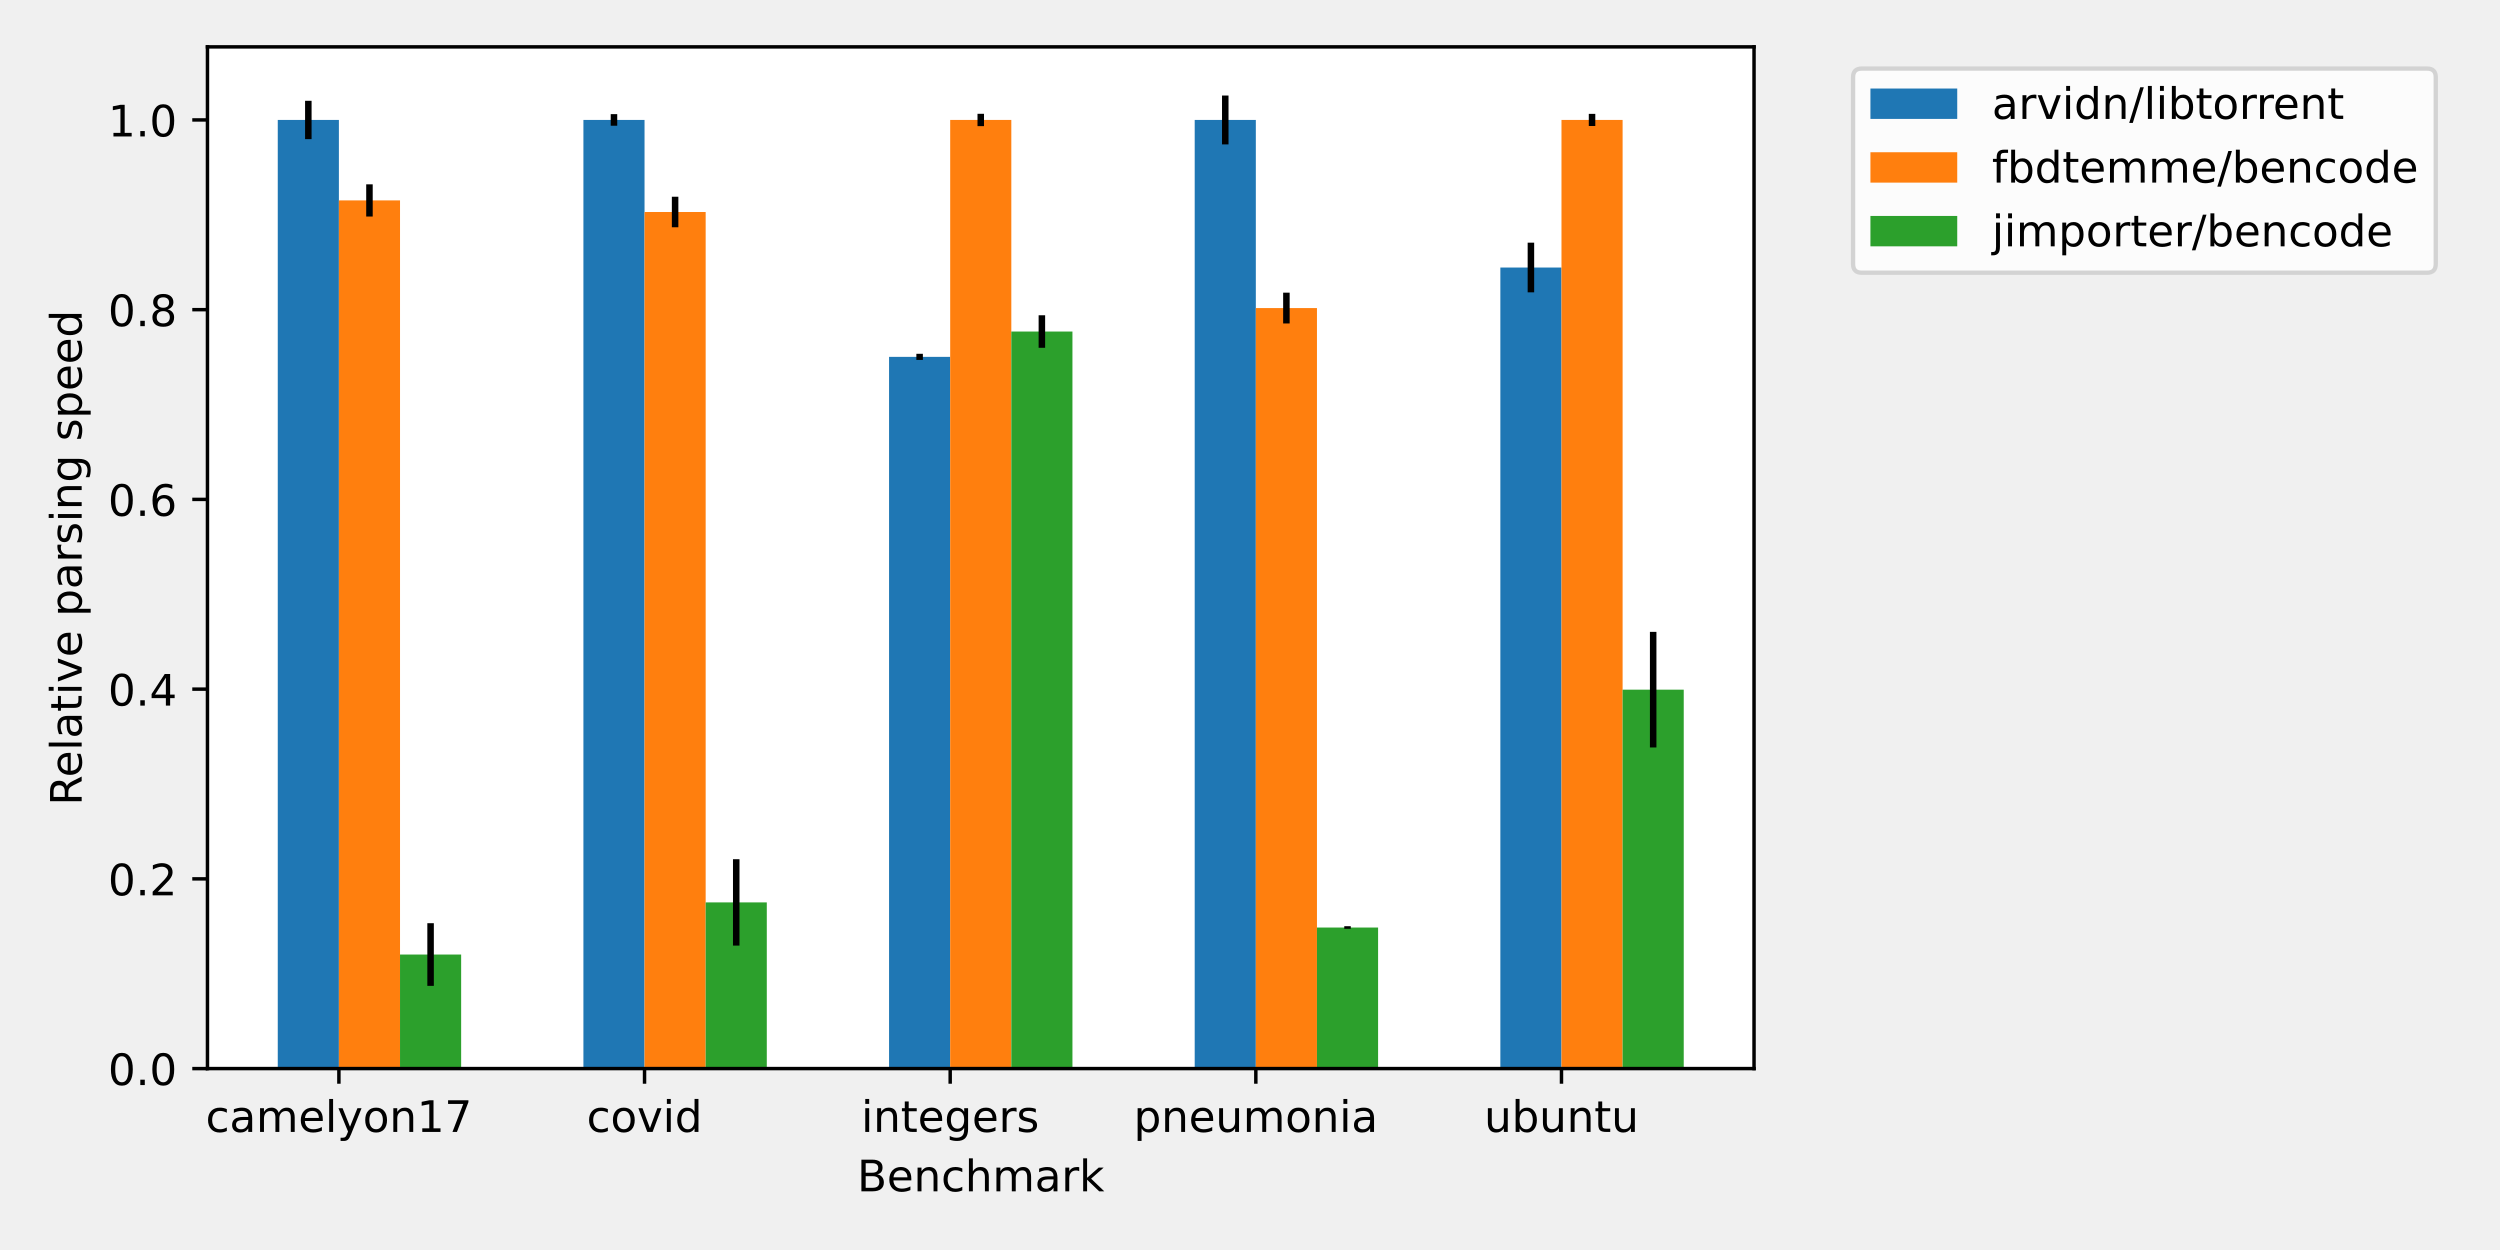
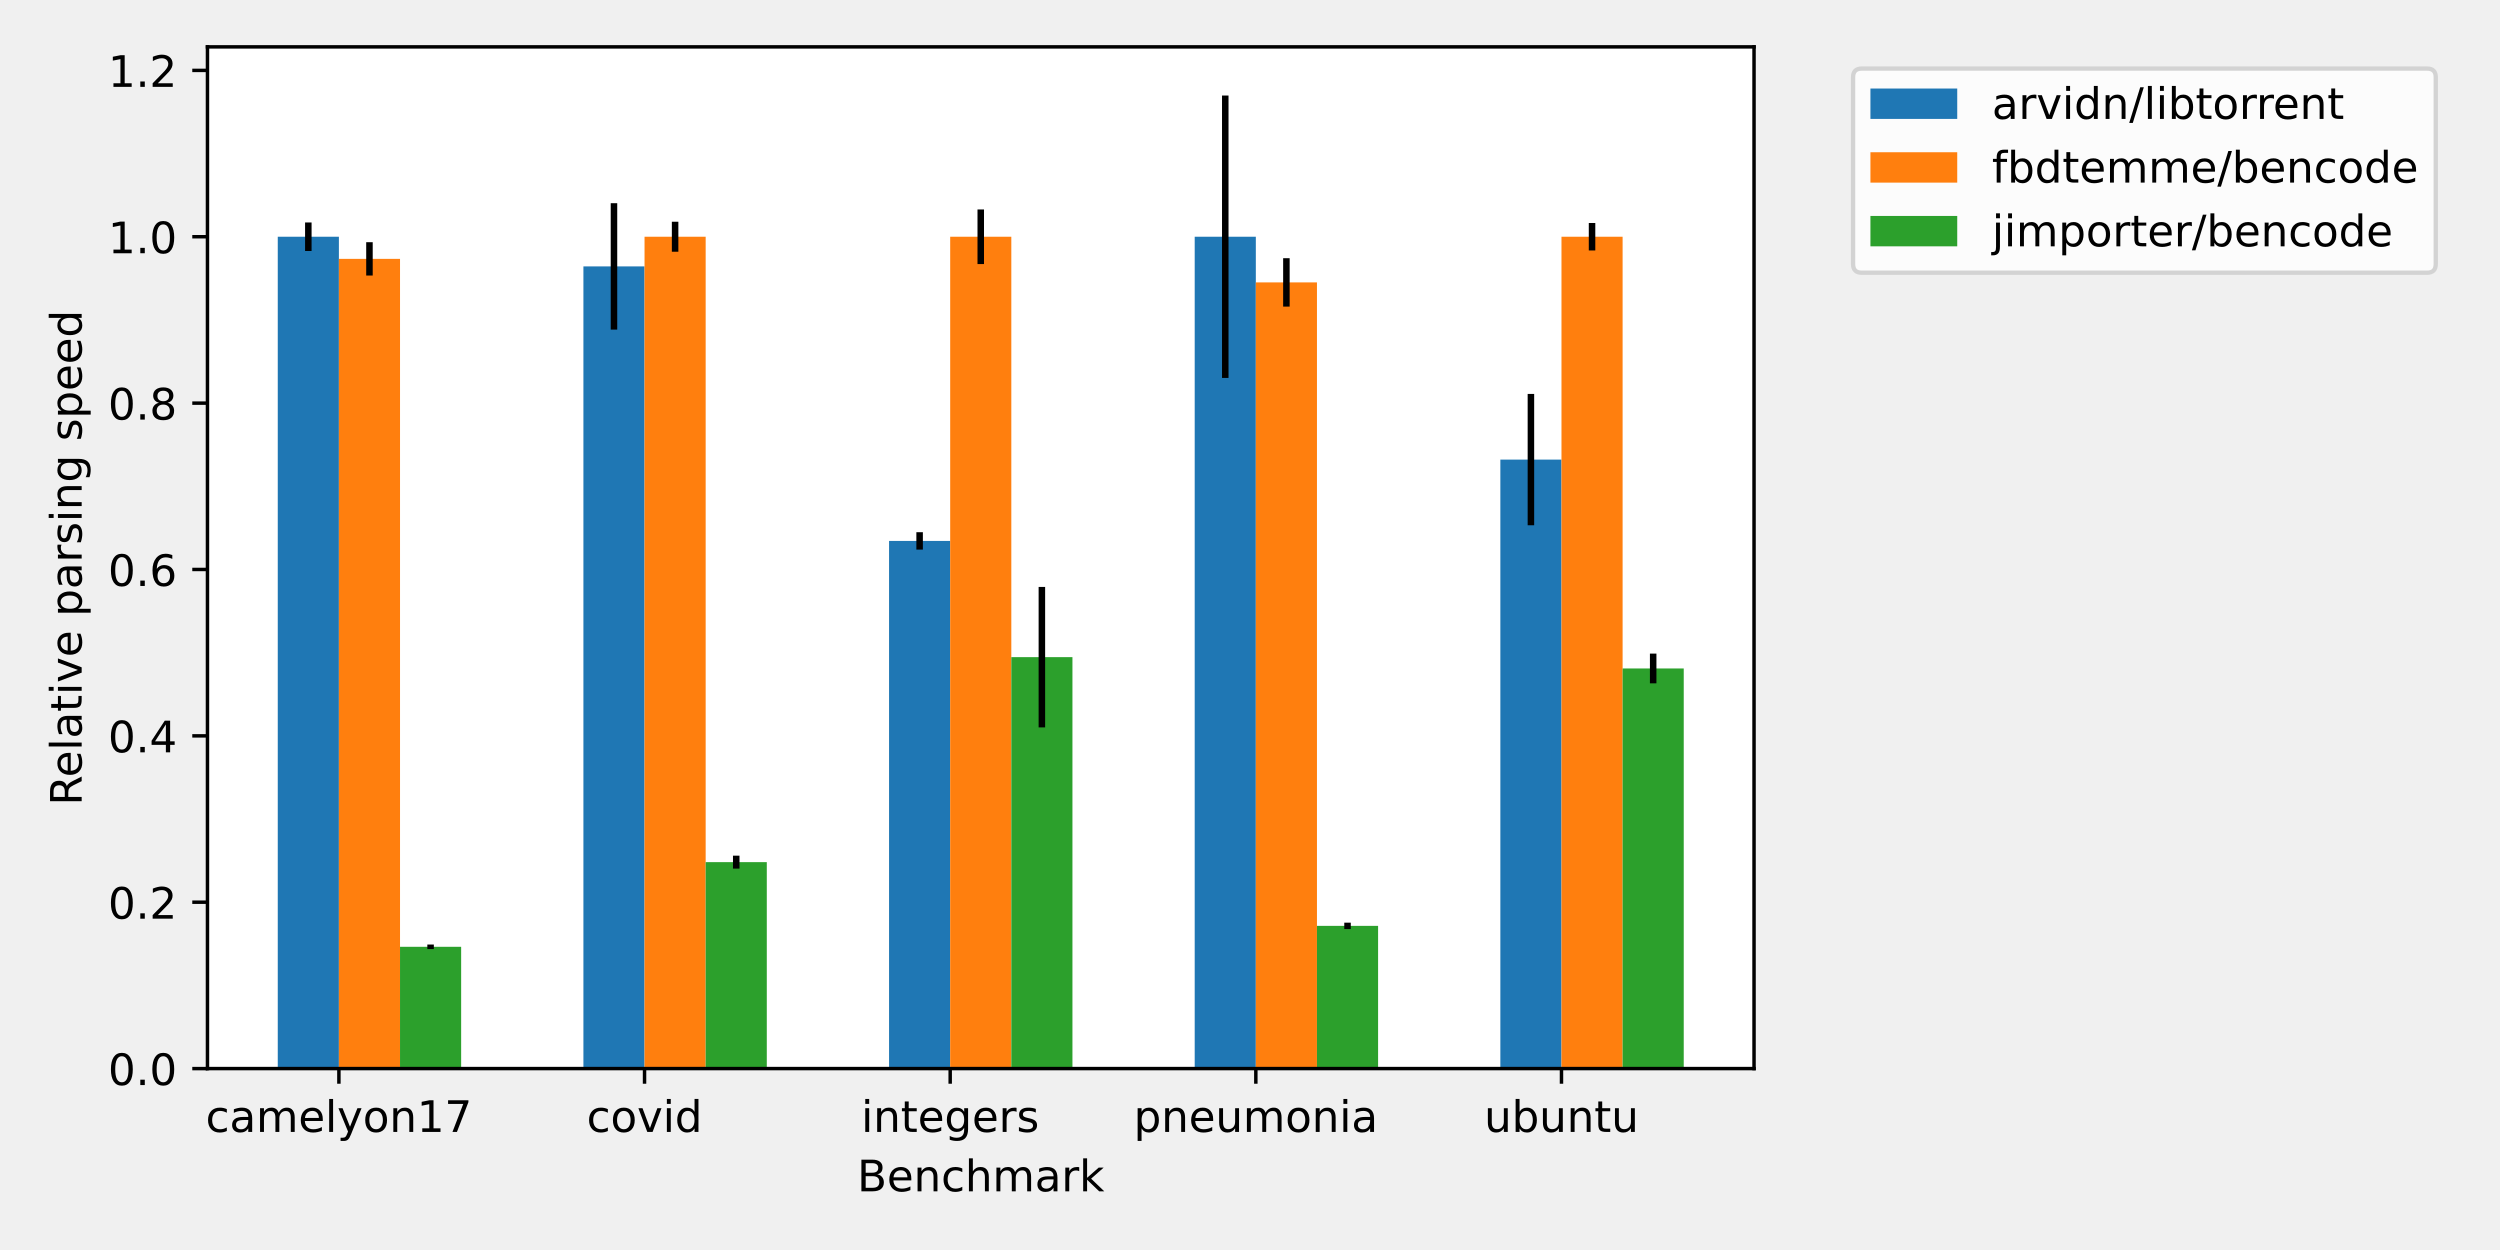
<svg xmlns="http://www.w3.org/2000/svg" xmlns:xlink="http://www.w3.org/1999/xlink" height="288pt" version="1.1" viewBox="0 0 576 288" width="576pt">
  <defs>
    <style type="text/css">*{stroke-linecap:butt;stroke-linejoin:round;}</style>
  </defs>
  <g id="figure_1">
    <g id="patch_1">
      <path d="M 0 288  L 576 288  L 576 0  L 0 0  z " style="fill:none;" />
    </g>
    <g id="axes_1">
      <g id="patch_2">
        <path d="M 47.8 246.2  L 404.13 246.2  L 404.13 10.8  L 47.8 10.8  z " style="fill:#ffffff;" />
      </g>
      <g id="patch_3">
-         <path clip-path="url(#p2e230cf799)" d="M 63.997 246.2  L 78.081 246.2  L 78.081 27.638  L 63.997 27.638  z " style="fill:#1f77b4;" />
+         <path clip-path="url(#p53cd36ba13)" d="M 63.997 246.2  L 78.081 246.2  L 78.081 54.546  L 63.997 54.546  z " style="fill:#1f77b4;" />
      </g>
      <g id="patch_4">
-         <path clip-path="url(#p2e230cf799)" d="M 134.418 246.2  L 148.502 246.2  L 148.502 27.638  L 134.418 27.638  z " style="fill:#1f77b4;" />
+         <path clip-path="url(#p53cd36ba13)" d="M 134.418 246.2  L 148.502 246.2  L 148.502 61.378  L 134.418 61.378  z " style="fill:#1f77b4;" />
      </g>
      <g id="patch_5">
-         <path clip-path="url(#p2e230cf799)" d="M 204.839 246.2  L 218.923 246.2  L 218.923 82.216  L 204.839 82.216  z " style="fill:#1f77b4;" />
+         <path clip-path="url(#p53cd36ba13)" d="M 204.839 246.2  L 218.923 246.2  L 218.923 124.625  L 204.839 124.625  z " style="fill:#1f77b4;" />
      </g>
      <g id="patch_6">
-         <path clip-path="url(#p2e230cf799)" d="M 275.26 246.2  L 289.344 246.2  L 289.344 27.638  L 275.26 27.638  z " style="fill:#1f77b4;" />
+         <path clip-path="url(#p53cd36ba13)" d="M 275.26 246.2  L 289.344 246.2  L 289.344 54.546  L 275.26 54.546  z " style="fill:#1f77b4;" />
      </g>
      <g id="patch_7">
-         <path clip-path="url(#p2e230cf799)" d="M 345.681 246.2  L 359.765 246.2  L 359.765 61.636  L 345.681 61.636  z " style="fill:#1f77b4;" />
+         <path clip-path="url(#p53cd36ba13)" d="M 345.681 246.2  L 359.765 246.2  L 359.765 105.89  L 345.681 105.89  z " style="fill:#1f77b4;" />
      </g>
      <g id="patch_8">
-         <path clip-path="url(#p2e230cf799)" d="M 78.081 246.2  L 92.165 246.2  L 92.165 46.178  L 78.081 46.178  z " style="fill:#ff7f0e;" />
+         <path clip-path="url(#p53cd36ba13)" d="M 78.081 246.2  L 92.165 246.2  L 92.165 59.648  L 78.081 59.648  z " style="fill:#ff7f0e;" />
      </g>
      <g id="patch_9">
-         <path clip-path="url(#p2e230cf799)" d="M 148.502 246.2  L 162.586 246.2  L 162.586 48.845  L 148.502 48.845  z " style="fill:#ff7f0e;" />
+         <path clip-path="url(#p53cd36ba13)" d="M 148.502 246.2  L 162.586 246.2  L 162.586 54.546  L 148.502 54.546  z " style="fill:#ff7f0e;" />
      </g>
      <g id="patch_10">
-         <path clip-path="url(#p2e230cf799)" d="M 218.923 246.2  L 233.007 246.2  L 233.007 27.638  L 218.923 27.638  z " style="fill:#ff7f0e;" />
+         <path clip-path="url(#p53cd36ba13)" d="M 218.923 246.2  L 233.007 246.2  L 233.007 54.546  L 218.923 54.546  z " style="fill:#ff7f0e;" />
      </g>
      <g id="patch_11">
-         <path clip-path="url(#p2e230cf799)" d="M 289.344 246.2  L 303.428 246.2  L 303.428 70.972  L 289.344 70.972  z " style="fill:#ff7f0e;" />
+         <path clip-path="url(#p53cd36ba13)" d="M 289.344 246.2  L 303.428 246.2  L 303.428 65.065  L 289.344 65.065  z " style="fill:#ff7f0e;" />
      </g>
      <g id="patch_12">
-         <path clip-path="url(#p2e230cf799)" d="M 359.765 246.2  L 373.849 246.2  L 373.849 27.638  L 359.765 27.638  z " style="fill:#ff7f0e;" />
+         <path clip-path="url(#p53cd36ba13)" d="M 359.765 246.2  L 373.849 246.2  L 373.849 54.546  L 359.765 54.546  z " style="fill:#ff7f0e;" />
      </g>
      <g id="patch_13">
-         <path clip-path="url(#p2e230cf799)" d="M 92.165 246.2  L 106.249 246.2  L 106.249 219.929  L 92.165 219.929  z " style="fill:#2ca02c;" />
+         <path clip-path="url(#p53cd36ba13)" d="M 92.165 246.2  L 106.249 246.2  L 106.249 218.145  L 92.165 218.145  z " style="fill:#2ca02c;" />
      </g>
      <g id="patch_14">
-         <path clip-path="url(#p2e230cf799)" d="M 162.586 246.2  L 176.67 246.2  L 176.67 207.919  L 162.586 207.919  z " style="fill:#2ca02c;" />
+         <path clip-path="url(#p53cd36ba13)" d="M 162.586 246.2  L 176.67 246.2  L 176.67 198.635  L 162.586 198.635  z " style="fill:#2ca02c;" />
      </g>
      <g id="patch_15">
-         <path clip-path="url(#p2e230cf799)" d="M 233.007 246.2  L 247.091 246.2  L 247.091 76.38  L 233.007 76.38  z " style="fill:#2ca02c;" />
+         <path clip-path="url(#p53cd36ba13)" d="M 233.007 246.2  L 247.091 246.2  L 247.091 151.411  L 233.007 151.411  z " style="fill:#2ca02c;" />
      </g>
      <g id="patch_16">
-         <path clip-path="url(#p2e230cf799)" d="M 303.428 246.2  L 317.512 246.2  L 317.512 213.702  L 303.428 213.702  z " style="fill:#2ca02c;" />
+         <path clip-path="url(#p53cd36ba13)" d="M 303.428 246.2  L 317.512 246.2  L 317.512 213.316  L 303.428 213.316  z " style="fill:#2ca02c;" />
      </g>
      <g id="patch_17">
-         <path clip-path="url(#p2e230cf799)" d="M 373.849 246.2  L 387.933 246.2  L 387.933 158.896  L 373.849 158.896  z " style="fill:#2ca02c;" />
+         <path clip-path="url(#p53cd36ba13)" d="M 373.849 246.2  L 387.933 246.2  L 387.933 154.011  L 373.849 154.011  z " style="fill:#2ca02c;" />
      </g>
      <g id="matplotlib.axis_1">
        <g id="xtick_1">
          <g id="line2d_1">
            <defs>
-               <path d="M 0 0  L 0 3.5  " id="ma9b595540f" style="stroke:#000000;stroke-width:0.8;" />
-             </defs>
-             <g>
-               <use style="stroke:#000000;stroke-width:0.8;" x="78.081" xlink:href="#ma9b595540f" y="246.2" />
+               <path d="M 0 0  L 0 3.5  " id="mb93d7ddf97" style="stroke:#000000;stroke-width:0.8;" />
+             </defs>
+             <g>
+               <use style="stroke:#000000;stroke-width:0.8;" x="78.081" xlink:href="#mb93d7ddf97" y="246.2" />
            </g>
          </g>
          <g id="text_1">
            <g transform="translate(47.38179 260.7984)scale(0.1 -0.1)">
              <defs>
                <path d="M 48.781 52.594  L 48.781 44.188  Q 44.969 46.297 41.141 47.344  Q 37.312 48.391 33.406 48.391  Q 24.656 48.391 19.812 42.844  Q 14.984 37.312 14.984 27.297  Q 14.984 17.281 19.812 11.734  Q 24.656 6.203 33.406 6.203  Q 37.312 6.203 41.141 7.25  Q 44.969 8.297 48.781 10.406  L 48.781 2.094  Q 45.016 0.344 40.984 -0.531  Q 36.969 -1.422 32.422 -1.422  Q 20.062 -1.422 12.781 6.344  Q 5.516 14.109 5.516 27.297  Q 5.516 40.672 12.859 48.328  Q 20.219 56 33.016 56  Q 37.156 56 41.109 55.141  Q 45.062 54.297 48.781 52.594  z " id="DejaVuSans-99" />
                <path d="M 34.281 27.484  Q 23.391 27.484 19.188 25  Q 14.984 22.516 14.984 16.5  Q 14.984 11.719 18.141 8.906  Q 21.297 6.109 26.703 6.109  Q 34.188 6.109 38.703 11.406  Q 43.219 16.703 43.219 25.484  L 43.219 27.484  z M 52.203 31.203  L 52.203 0  L 43.219 0  L 43.219 8.297  Q 40.141 3.328 35.547 0.953  Q 30.953 -1.422 24.312 -1.422  Q 15.922 -1.422 10.953 3.297  Q 6 8.016 6 15.922  Q 6 25.141 12.172 29.828  Q 18.359 34.516 30.609 34.516  L 43.219 34.516  L 43.219 35.406  Q 43.219 41.609 39.141 45  Q 35.062 48.391 27.688 48.391  Q 23 48.391 18.547 47.266  Q 14.109 46.141 10.016 43.891  L 10.016 52.203  Q 14.938 54.109 19.578 55.047  Q 24.219 56 28.609 56  Q 40.484 56 46.344 49.844  Q 52.203 43.703 52.203 31.203  z " id="DejaVuSans-97" />
                <path d="M 52 44.188  Q 55.375 50.25 60.062 53.125  Q 64.75 56 71.094 56  Q 79.641 56 84.281 50.016  Q 88.922 44.047 88.922 33.016  L 88.922 0  L 79.891 0  L 79.891 32.719  Q 79.891 40.578 77.094 44.375  Q 74.312 48.188 68.609 48.188  Q 61.625 48.188 57.562 43.547  Q 53.516 38.922 53.516 30.906  L 53.516 0  L 44.484 0  L 44.484 32.719  Q 44.484 40.625 41.703 44.406  Q 38.922 48.188 33.109 48.188  Q 26.219 48.188 22.156 43.531  Q 18.109 38.875 18.109 30.906  L 18.109 0  L 9.078 0  L 9.078 54.688  L 18.109 54.688  L 18.109 46.188  Q 21.188 51.219 25.484 53.609  Q 29.781 56 35.688 56  Q 41.656 56 45.828 52.969  Q 50 49.953 52 44.188  z " id="DejaVuSans-109" />
                <path d="M 56.203 29.594  L 56.203 25.203  L 14.891 25.203  Q 15.484 15.922 20.484 11.062  Q 25.484 6.203 34.422 6.203  Q 39.594 6.203 44.453 7.469  Q 49.312 8.734 54.109 11.281  L 54.109 2.781  Q 49.266 0.734 44.188 -0.344  Q 39.109 -1.422 33.891 -1.422  Q 20.797 -1.422 13.156 6.188  Q 5.516 13.812 5.516 26.812  Q 5.516 40.234 12.766 48.109  Q 20.016 56 32.328 56  Q 43.359 56 49.781 48.891  Q 56.203 41.797 56.203 29.594  z M 47.219 32.234  Q 47.125 39.594 43.094 43.984  Q 39.062 48.391 32.422 48.391  Q 24.906 48.391 20.391 44.141  Q 15.875 39.891 15.188 32.172  z " id="DejaVuSans-101" />
                <path d="M 9.422 75.984  L 18.406 75.984  L 18.406 0  L 9.422 0  z " id="DejaVuSans-108" />
                <path d="M 32.172 -5.078  Q 28.375 -14.844 24.75 -17.812  Q 21.141 -20.797 15.094 -20.797  L 7.906 -20.797  L 7.906 -13.281  L 13.188 -13.281  Q 16.891 -13.281 18.938 -11.516  Q 21 -9.766 23.484 -3.219  L 25.094 0.875  L 2.984 54.688  L 12.5 54.688  L 29.594 11.922  L 46.688 54.688  L 56.203 54.688  z " id="DejaVuSans-121" />
                <path d="M 30.609 48.391  Q 23.391 48.391 19.188 42.75  Q 14.984 37.109 14.984 27.297  Q 14.984 17.484 19.156 11.844  Q 23.344 6.203 30.609 6.203  Q 37.797 6.203 41.984 11.859  Q 46.188 17.531 46.188 27.297  Q 46.188 37.016 41.984 42.703  Q 37.797 48.391 30.609 48.391  z M 30.609 56  Q 42.328 56 49.016 48.375  Q 55.719 40.766 55.719 27.297  Q 55.719 13.875 49.016 6.219  Q 42.328 -1.422 30.609 -1.422  Q 18.844 -1.422 12.172 6.219  Q 5.516 13.875 5.516 27.297  Q 5.516 40.766 12.172 48.375  Q 18.844 56 30.609 56  z " id="DejaVuSans-111" />
                <path d="M 54.891 33.016  L 54.891 0  L 45.906 0  L 45.906 32.719  Q 45.906 40.484 42.875 44.328  Q 39.844 48.188 33.797 48.188  Q 26.516 48.188 22.312 43.547  Q 18.109 38.922 18.109 30.906  L 18.109 0  L 9.078 0  L 9.078 54.688  L 18.109 54.688  L 18.109 46.188  Q 21.344 51.125 25.703 53.562  Q 30.078 56 35.797 56  Q 45.219 56 50.047 50.172  Q 54.891 44.344 54.891 33.016  z " id="DejaVuSans-110" />
                <path d="M 12.406 8.297  L 28.516 8.297  L 28.516 63.922  L 10.984 60.406  L 10.984 69.391  L 28.422 72.906  L 38.281 72.906  L 38.281 8.297  L 54.391 8.297  L 54.391 0  L 12.406 0  z " id="DejaVuSans-49" />
                <path d="M 8.203 72.906  L 55.078 72.906  L 55.078 68.703  L 28.609 0  L 18.312 0  L 43.219 64.594  L 8.203 64.594  z " id="DejaVuSans-55" />
              </defs>
              <use xlink:href="#DejaVuSans-99" />
              <use x="54.98" xlink:href="#DejaVuSans-97" />
              <use x="116.26" xlink:href="#DejaVuSans-109" />
              <use x="213.672" xlink:href="#DejaVuSans-101" />
              <use x="275.195" xlink:href="#DejaVuSans-108" />
              <use x="302.979" xlink:href="#DejaVuSans-121" />
              <use x="362.158" xlink:href="#DejaVuSans-111" />
              <use x="423.34" xlink:href="#DejaVuSans-110" />
              <use x="486.719" xlink:href="#DejaVuSans-49" />
              <use x="550.342" xlink:href="#DejaVuSans-55" />
            </g>
          </g>
        </g>
        <g id="xtick_2">
          <g id="line2d_2">
            <g>
-               <use style="stroke:#000000;stroke-width:0.8;" x="148.502" xlink:href="#ma9b595540f" y="246.2" />
+               <use style="stroke:#000000;stroke-width:0.8;" x="148.502" xlink:href="#mb93d7ddf97" y="246.2" />
            </g>
          </g>
          <g id="text_2">
            <g transform="translate(135.1707 260.7984)scale(0.1 -0.1)">
              <defs>
                <path d="M 2.984 54.688  L 12.5 54.688  L 29.594 8.797  L 46.688 54.688  L 56.203 54.688  L 35.688 0  L 23.484 0  z " id="DejaVuSans-118" />
                <path d="M 9.422 54.688  L 18.406 54.688  L 18.406 0  L 9.422 0  z M 9.422 75.984  L 18.406 75.984  L 18.406 64.594  L 9.422 64.594  z " id="DejaVuSans-105" />
                <path d="M 45.406 46.391  L 45.406 75.984  L 54.391 75.984  L 54.391 0  L 45.406 0  L 45.406 8.203  Q 42.578 3.328 38.25 0.953  Q 33.938 -1.422 27.875 -1.422  Q 17.969 -1.422 11.734 6.484  Q 5.516 14.406 5.516 27.297  Q 5.516 40.188 11.734 48.094  Q 17.969 56 27.875 56  Q 33.938 56 38.25 53.625  Q 42.578 51.266 45.406 46.391  z M 14.797 27.297  Q 14.797 17.391 18.875 11.75  Q 22.953 6.109 30.078 6.109  Q 37.203 6.109 41.297 11.75  Q 45.406 17.391 45.406 27.297  Q 45.406 37.203 41.297 42.844  Q 37.203 48.484 30.078 48.484  Q 22.953 48.484 18.875 42.844  Q 14.797 37.203 14.797 27.297  z " id="DejaVuSans-100" />
              </defs>
              <use xlink:href="#DejaVuSans-99" />
              <use x="54.98" xlink:href="#DejaVuSans-111" />
              <use x="116.162" xlink:href="#DejaVuSans-118" />
              <use x="175.342" xlink:href="#DejaVuSans-105" />
              <use x="203.125" xlink:href="#DejaVuSans-100" />
            </g>
          </g>
        </g>
        <g id="xtick_3">
          <g id="line2d_3">
            <g>
-               <use style="stroke:#000000;stroke-width:0.8;" x="218.923" xlink:href="#ma9b595540f" y="246.2" />
+               <use style="stroke:#000000;stroke-width:0.8;" x="218.923" xlink:href="#mb93d7ddf97" y="246.2" />
            </g>
          </g>
          <g id="text_3">
            <g transform="translate(198.4174 260.7984)scale(0.1 -0.1)">
              <defs>
                <path d="M 18.312 70.219  L 18.312 54.688  L 36.812 54.688  L 36.812 47.703  L 18.312 47.703  L 18.312 18.016  Q 18.312 11.328 20.141 9.422  Q 21.969 7.516 27.594 7.516  L 36.812 7.516  L 36.812 0  L 27.594 0  Q 17.188 0 13.234 3.875  Q 9.281 7.766 9.281 18.016  L 9.281 47.703  L 2.688 47.703  L 2.688 54.688  L 9.281 54.688  L 9.281 70.219  z " id="DejaVuSans-116" />
                <path d="M 45.406 27.984  Q 45.406 37.75 41.375 43.109  Q 37.359 48.484 30.078 48.484  Q 22.859 48.484 18.828 43.109  Q 14.797 37.75 14.797 27.984  Q 14.797 18.266 18.828 12.891  Q 22.859 7.516 30.078 7.516  Q 37.359 7.516 41.375 12.891  Q 45.406 18.266 45.406 27.984  z M 54.391 6.781  Q 54.391 -7.172 48.188 -13.984  Q 42 -20.797 29.203 -20.797  Q 24.469 -20.797 20.266 -20.094  Q 16.062 -19.391 12.109 -17.922  L 12.109 -9.188  Q 16.062 -11.328 19.922 -12.344  Q 23.781 -13.375 27.781 -13.375  Q 36.625 -13.375 41.016 -8.766  Q 45.406 -4.156 45.406 5.172  L 45.406 9.625  Q 42.625 4.781 38.281 2.391  Q 33.938 0 27.875 0  Q 17.828 0 11.672 7.656  Q 5.516 15.328 5.516 27.984  Q 5.516 40.672 11.672 48.328  Q 17.828 56 27.875 56  Q 33.938 56 38.281 53.609  Q 42.625 51.219 45.406 46.391  L 45.406 54.688  L 54.391 54.688  z " id="DejaVuSans-103" />
                <path d="M 41.109 46.297  Q 39.594 47.172 37.812 47.578  Q 36.031 48 33.891 48  Q 26.266 48 22.188 43.047  Q 18.109 38.094 18.109 28.812  L 18.109 0  L 9.078 0  L 9.078 54.688  L 18.109 54.688  L 18.109 46.188  Q 20.953 51.172 25.484 53.578  Q 30.031 56 36.531 56  Q 37.453 56 38.578 55.875  Q 39.703 55.766 41.062 55.516  z " id="DejaVuSans-114" />
                <path d="M 44.281 53.078  L 44.281 44.578  Q 40.484 46.531 36.375 47.5  Q 32.281 48.484 27.875 48.484  Q 21.188 48.484 17.844 46.438  Q 14.5 44.391 14.5 40.281  Q 14.5 37.156 16.891 35.375  Q 19.281 33.594 26.516 31.984  L 29.594 31.297  Q 39.156 29.25 43.188 25.516  Q 47.219 21.781 47.219 15.094  Q 47.219 7.469 41.188 3.016  Q 35.156 -1.422 24.609 -1.422  Q 20.219 -1.422 15.453 -0.562  Q 10.688 0.297 5.422 2  L 5.422 11.281  Q 10.406 8.688 15.234 7.391  Q 20.062 6.109 24.812 6.109  Q 31.156 6.109 34.562 8.281  Q 37.984 10.453 37.984 14.406  Q 37.984 18.062 35.516 20.016  Q 33.062 21.969 24.703 23.781  L 21.578 24.516  Q 13.234 26.266 9.516 29.906  Q 5.812 33.547 5.812 39.891  Q 5.812 47.609 11.281 51.797  Q 16.75 56 26.812 56  Q 31.781 56 36.172 55.266  Q 40.578 54.547 44.281 53.078  z " id="DejaVuSans-115" />
              </defs>
              <use xlink:href="#DejaVuSans-105" />
              <use x="27.783" xlink:href="#DejaVuSans-110" />
              <use x="91.162" xlink:href="#DejaVuSans-116" />
              <use x="130.371" xlink:href="#DejaVuSans-101" />
              <use x="191.895" xlink:href="#DejaVuSans-103" />
              <use x="255.371" xlink:href="#DejaVuSans-101" />
              <use x="316.895" xlink:href="#DejaVuSans-114" />
              <use x="358.008" xlink:href="#DejaVuSans-115" />
            </g>
          </g>
        </g>
        <g id="xtick_4">
          <g id="line2d_4">
            <g>
-               <use style="stroke:#000000;stroke-width:0.8;" x="289.344" xlink:href="#ma9b595540f" y="246.2" />
+               <use style="stroke:#000000;stroke-width:0.8;" x="289.344" xlink:href="#mb93d7ddf97" y="246.2" />
            </g>
          </g>
          <g id="text_4">
            <g transform="translate(261.204 260.7984)scale(0.1 -0.1)">
              <defs>
                <path d="M 18.109 8.203  L 18.109 -20.797  L 9.078 -20.797  L 9.078 54.688  L 18.109 54.688  L 18.109 46.391  Q 20.953 51.266 25.266 53.625  Q 29.594 56 35.594 56  Q 45.562 56 51.781 48.094  Q 58.016 40.188 58.016 27.297  Q 58.016 14.406 51.781 6.484  Q 45.562 -1.422 35.594 -1.422  Q 29.594 -1.422 25.266 0.953  Q 20.953 3.328 18.109 8.203  z M 48.688 27.297  Q 48.688 37.203 44.609 42.844  Q 40.531 48.484 33.406 48.484  Q 26.266 48.484 22.188 42.844  Q 18.109 37.203 18.109 27.297  Q 18.109 17.391 22.188 11.75  Q 26.266 6.109 33.406 6.109  Q 40.531 6.109 44.609 11.75  Q 48.688 17.391 48.688 27.297  z " id="DejaVuSans-112" />
                <path d="M 8.5 21.578  L 8.5 54.688  L 17.484 54.688  L 17.484 21.922  Q 17.484 14.156 20.5 10.266  Q 23.531 6.391 29.594 6.391  Q 36.859 6.391 41.078 11.031  Q 45.312 15.672 45.312 23.688  L 45.312 54.688  L 54.297 54.688  L 54.297 0  L 45.312 0  L 45.312 8.406  Q 42.047 3.422 37.719 1  Q 33.406 -1.422 27.688 -1.422  Q 18.266 -1.422 13.375 4.438  Q 8.5 10.297 8.5 21.578  z M 31.109 56  z " id="DejaVuSans-117" />
              </defs>
              <use xlink:href="#DejaVuSans-112" />
              <use x="63.477" xlink:href="#DejaVuSans-110" />
              <use x="126.855" xlink:href="#DejaVuSans-101" />
              <use x="188.379" xlink:href="#DejaVuSans-117" />
              <use x="251.758" xlink:href="#DejaVuSans-109" />
              <use x="349.17" xlink:href="#DejaVuSans-111" />
              <use x="410.352" xlink:href="#DejaVuSans-110" />
              <use x="473.73" xlink:href="#DejaVuSans-105" />
              <use x="501.514" xlink:href="#DejaVuSans-97" />
            </g>
          </g>
        </g>
        <g id="xtick_5">
          <g id="line2d_5">
            <g>
-               <use style="stroke:#000000;stroke-width:0.8;" x="359.765" xlink:href="#ma9b595540f" y="246.2" />
+               <use style="stroke:#000000;stroke-width:0.8;" x="359.765" xlink:href="#mb93d7ddf97" y="246.2" />
            </g>
          </g>
          <g id="text_5">
            <g transform="translate(341.9554 260.7984)scale(0.1 -0.1)">
              <defs>
                <path d="M 48.688 27.297  Q 48.688 37.203 44.609 42.844  Q 40.531 48.484 33.406 48.484  Q 26.266 48.484 22.188 42.844  Q 18.109 37.203 18.109 27.297  Q 18.109 17.391 22.188 11.75  Q 26.266 6.109 33.406 6.109  Q 40.531 6.109 44.609 11.75  Q 48.688 17.391 48.688 27.297  z M 18.109 46.391  Q 20.953 51.266 25.266 53.625  Q 29.594 56 35.594 56  Q 45.562 56 51.781 48.094  Q 58.016 40.188 58.016 27.297  Q 58.016 14.406 51.781 6.484  Q 45.562 -1.422 35.594 -1.422  Q 29.594 -1.422 25.266 0.953  Q 20.953 3.328 18.109 8.203  L 18.109 0  L 9.078 0  L 9.078 75.984  L 18.109 75.984  z " id="DejaVuSans-98" />
              </defs>
              <use xlink:href="#DejaVuSans-117" />
              <use x="63.379" xlink:href="#DejaVuSans-98" />
              <use x="126.855" xlink:href="#DejaVuSans-117" />
              <use x="190.234" xlink:href="#DejaVuSans-110" />
              <use x="253.613" xlink:href="#DejaVuSans-116" />
              <use x="292.822" xlink:href="#DejaVuSans-117" />
            </g>
          </g>
        </g>
        <g id="text_6">
          <g transform="translate(197.4861 274.4766)scale(0.1 -0.1)">
            <defs>
              <path d="M 19.672 34.812  L 19.672 8.109  L 35.5 8.109  Q 43.453 8.109 47.281 11.406  Q 51.125 14.703 51.125 21.484  Q 51.125 28.328 47.281 31.562  Q 43.453 34.812 35.5 34.812  z M 19.672 64.797  L 19.672 42.828  L 34.281 42.828  Q 41.5 42.828 45.031 45.531  Q 48.578 48.25 48.578 53.812  Q 48.578 59.328 45.031 62.062  Q 41.5 64.797 34.281 64.797  z M 9.812 72.906  L 35.016 72.906  Q 46.297 72.906 52.391 68.219  Q 58.5 63.531 58.5 54.891  Q 58.5 48.188 55.375 44.234  Q 52.25 40.281 46.188 39.312  Q 53.469 37.75 57.5 32.781  Q 61.531 27.828 61.531 20.406  Q 61.531 10.641 54.891 5.312  Q 48.25 0 35.984 0  L 9.812 0  z " id="DejaVuSans-66" />
              <path d="M 54.891 33.016  L 54.891 0  L 45.906 0  L 45.906 32.719  Q 45.906 40.484 42.875 44.328  Q 39.844 48.188 33.797 48.188  Q 26.516 48.188 22.312 43.547  Q 18.109 38.922 18.109 30.906  L 18.109 0  L 9.078 0  L 9.078 75.984  L 18.109 75.984  L 18.109 46.188  Q 21.344 51.125 25.703 53.562  Q 30.078 56 35.797 56  Q 45.219 56 50.047 50.172  Q 54.891 44.344 54.891 33.016  z " id="DejaVuSans-104" />
              <path d="M 9.078 75.984  L 18.109 75.984  L 18.109 31.109  L 44.922 54.688  L 56.391 54.688  L 27.391 29.109  L 57.625 0  L 45.906 0  L 18.109 26.703  L 18.109 0  L 9.078 0  z " id="DejaVuSans-107" />
            </defs>
            <use xlink:href="#DejaVuSans-66" />
            <use x="68.604" xlink:href="#DejaVuSans-101" />
            <use x="130.127" xlink:href="#DejaVuSans-110" />
            <use x="193.506" xlink:href="#DejaVuSans-99" />
            <use x="248.486" xlink:href="#DejaVuSans-104" />
            <use x="311.865" xlink:href="#DejaVuSans-109" />
            <use x="409.277" xlink:href="#DejaVuSans-97" />
            <use x="470.557" xlink:href="#DejaVuSans-114" />
            <use x="511.67" xlink:href="#DejaVuSans-107" />
          </g>
        </g>
      </g>
      <g id="matplotlib.axis_2">
        <g id="ytick_1">
          <g id="line2d_6">
            <defs>
-               <path d="M 0 0  L -3.5 0  " id="m6329a80acd" style="stroke:#000000;stroke-width:0.8;" />
-             </defs>
-             <g>
-               <use style="stroke:#000000;stroke-width:0.8;" x="47.8" xlink:href="#m6329a80acd" y="246.2" />
+               <path d="M 0 0  L -3.5 0  " id="m5654add179" style="stroke:#000000;stroke-width:0.8;" />
+             </defs>
+             <g>
+               <use style="stroke:#000000;stroke-width:0.8;" x="47.8" xlink:href="#m5654add179" y="246.2" />
            </g>
          </g>
          <g id="text_7">
            <g transform="translate(24.89688 249.9992)scale(0.1 -0.1)">
              <defs>
                <path d="M 31.781 66.406  Q 24.172 66.406 20.328 58.906  Q 16.5 51.422 16.5 36.375  Q 16.5 21.391 20.328 13.891  Q 24.172 6.391 31.781 6.391  Q 39.453 6.391 43.281 13.891  Q 47.125 21.391 47.125 36.375  Q 47.125 51.422 43.281 58.906  Q 39.453 66.406 31.781 66.406  z M 31.781 74.219  Q 44.047 74.219 50.516 64.516  Q 56.984 54.828 56.984 36.375  Q 56.984 17.969 50.516 8.266  Q 44.047 -1.422 31.781 -1.422  Q 19.531 -1.422 13.062 8.266  Q 6.594 17.969 6.594 36.375  Q 6.594 54.828 13.062 64.516  Q 19.531 74.219 31.781 74.219  z " id="DejaVuSans-48" />
                <path d="M 10.688 12.406  L 21 12.406  L 21 0  L 10.688 0  z " id="DejaVuSans-46" />
              </defs>
              <use xlink:href="#DejaVuSans-48" />
              <use x="63.623" xlink:href="#DejaVuSans-46" />
              <use x="95.41" xlink:href="#DejaVuSans-48" />
            </g>
          </g>
        </g>
        <g id="ytick_2">
          <g id="line2d_7">
            <g>
-               <use style="stroke:#000000;stroke-width:0.8;" x="47.8" xlink:href="#m6329a80acd" y="202.488" />
+               <use style="stroke:#000000;stroke-width:0.8;" x="47.8" xlink:href="#m5654add179" y="207.869" />
            </g>
          </g>
          <g id="text_8">
-             <g transform="translate(24.89688 206.2867)scale(0.1 -0.1)">
+             <g transform="translate(24.89688 211.6684)scale(0.1 -0.1)">
              <defs>
                <path d="M 19.188 8.297  L 53.609 8.297  L 53.609 0  L 7.328 0  L 7.328 8.297  Q 12.938 14.109 22.625 23.891  Q 32.328 33.688 34.812 36.531  Q 39.547 41.844 41.422 45.531  Q 43.312 49.219 43.312 52.781  Q 43.312 58.594 39.234 62.25  Q 35.156 65.922 28.609 65.922  Q 23.969 65.922 18.812 64.312  Q 13.672 62.703 7.812 59.422  L 7.812 69.391  Q 13.766 71.781 18.938 73  Q 24.125 74.219 28.422 74.219  Q 39.75 74.219 46.484 68.547  Q 53.219 62.891 53.219 53.422  Q 53.219 48.922 51.531 44.891  Q 49.859 40.875 45.406 35.406  Q 44.188 33.984 37.641 27.219  Q 31.109 20.453 19.188 8.297  z " id="DejaVuSans-50" />
              </defs>
              <use xlink:href="#DejaVuSans-48" />
              <use x="63.623" xlink:href="#DejaVuSans-46" />
              <use x="95.41" xlink:href="#DejaVuSans-50" />
            </g>
          </g>
        </g>
        <g id="ytick_3">
          <g id="line2d_8">
            <g>
-               <use style="stroke:#000000;stroke-width:0.8;" x="47.8" xlink:href="#m6329a80acd" y="158.775" />
+               <use style="stroke:#000000;stroke-width:0.8;" x="47.8" xlink:href="#m5654add179" y="169.538" />
            </g>
          </g>
          <g id="text_9">
-             <g transform="translate(24.89688 162.5742)scale(0.1 -0.1)">
+             <g transform="translate(24.89688 173.3376)scale(0.1 -0.1)">
              <defs>
                <path d="M 37.797 64.312  L 12.891 25.391  L 37.797 25.391  z M 35.203 72.906  L 47.609 72.906  L 47.609 25.391  L 58.016 25.391  L 58.016 17.188  L 47.609 17.188  L 47.609 0  L 37.797 0  L 37.797 17.188  L 4.891 17.188  L 4.891 26.703  z " id="DejaVuSans-52" />
              </defs>
              <use xlink:href="#DejaVuSans-48" />
              <use x="63.623" xlink:href="#DejaVuSans-46" />
              <use x="95.41" xlink:href="#DejaVuSans-52" />
            </g>
          </g>
        </g>
        <g id="ytick_4">
          <g id="line2d_9">
            <g>
-               <use style="stroke:#000000;stroke-width:0.8;" x="47.8" xlink:href="#m6329a80acd" y="115.063" />
+               <use style="stroke:#000000;stroke-width:0.8;" x="47.8" xlink:href="#m5654add179" y="131.208" />
            </g>
          </g>
          <g id="text_10">
-             <g transform="translate(24.89688 118.8617)scale(0.1 -0.1)">
+             <g transform="translate(24.89688 135.0068)scale(0.1 -0.1)">
              <defs>
                <path d="M 33.016 40.375  Q 26.375 40.375 22.484 35.828  Q 18.609 31.297 18.609 23.391  Q 18.609 15.531 22.484 10.953  Q 26.375 6.391 33.016 6.391  Q 39.656 6.391 43.531 10.953  Q 47.406 15.531 47.406 23.391  Q 47.406 31.297 43.531 35.828  Q 39.656 40.375 33.016 40.375  z M 52.594 71.297  L 52.594 62.312  Q 48.875 64.062 45.094 64.984  Q 41.312 65.922 37.594 65.922  Q 27.828 65.922 22.672 59.328  Q 17.531 52.734 16.797 39.406  Q 19.672 43.656 24.016 45.922  Q 28.375 48.188 33.594 48.188  Q 44.578 48.188 50.953 41.516  Q 57.328 34.859 57.328 23.391  Q 57.328 12.156 50.688 5.359  Q 44.047 -1.422 33.016 -1.422  Q 20.359 -1.422 13.672 8.266  Q 6.984 17.969 6.984 36.375  Q 6.984 53.656 15.188 63.938  Q 23.391 74.219 37.203 74.219  Q 40.922 74.219 44.703 73.484  Q 48.484 72.75 52.594 71.297  z " id="DejaVuSans-54" />
              </defs>
              <use xlink:href="#DejaVuSans-48" />
              <use x="63.623" xlink:href="#DejaVuSans-46" />
              <use x="95.41" xlink:href="#DejaVuSans-54" />
            </g>
          </g>
        </g>
        <g id="ytick_5">
          <g id="line2d_10">
            <g>
-               <use style="stroke:#000000;stroke-width:0.8;" x="47.8" xlink:href="#m6329a80acd" y="71.35" />
+               <use style="stroke:#000000;stroke-width:0.8;" x="47.8" xlink:href="#m5654add179" y="92.877" />
            </g>
          </g>
          <g id="text_11">
-             <g transform="translate(24.89688 75.14923)scale(0.1 -0.1)">
+             <g transform="translate(24.89688 96.67606)scale(0.1 -0.1)">
              <defs>
                <path d="M 31.781 34.625  Q 24.75 34.625 20.719 30.859  Q 16.703 27.094 16.703 20.516  Q 16.703 13.922 20.719 10.156  Q 24.75 6.391 31.781 6.391  Q 38.812 6.391 42.859 10.172  Q 46.922 13.969 46.922 20.516  Q 46.922 27.094 42.891 30.859  Q 38.875 34.625 31.781 34.625  z M 21.922 38.812  Q 15.578 40.375 12.031 44.719  Q 8.5 49.078 8.5 55.328  Q 8.5 64.062 14.719 69.141  Q 20.953 74.219 31.781 74.219  Q 42.672 74.219 48.875 69.141  Q 55.078 64.062 55.078 55.328  Q 55.078 49.078 51.531 44.719  Q 48 40.375 41.703 38.812  Q 48.828 37.156 52.797 32.312  Q 56.781 27.484 56.781 20.516  Q 56.781 9.906 50.312 4.234  Q 43.844 -1.422 31.781 -1.422  Q 19.734 -1.422 13.25 4.234  Q 6.781 9.906 6.781 20.516  Q 6.781 27.484 10.781 32.312  Q 14.797 37.156 21.922 38.812  z M 18.312 54.391  Q 18.312 48.734 21.844 45.562  Q 25.391 42.391 31.781 42.391  Q 38.141 42.391 41.719 45.562  Q 45.312 48.734 45.312 54.391  Q 45.312 60.062 41.719 63.234  Q 38.141 66.406 31.781 66.406  Q 25.391 66.406 21.844 63.234  Q 18.312 60.062 18.312 54.391  z " id="DejaVuSans-56" />
              </defs>
              <use xlink:href="#DejaVuSans-48" />
              <use x="63.623" xlink:href="#DejaVuSans-46" />
              <use x="95.41" xlink:href="#DejaVuSans-56" />
            </g>
          </g>
        </g>
        <g id="ytick_6">
          <g id="line2d_11">
            <g>
-               <use style="stroke:#000000;stroke-width:0.8;" x="47.8" xlink:href="#m6329a80acd" y="27.638" />
+               <use style="stroke:#000000;stroke-width:0.8;" x="47.8" xlink:href="#m5654add179" y="54.546" />
            </g>
          </g>
          <g id="text_12">
-             <g transform="translate(24.89688 31.43674)scale(0.1 -0.1)">
+             <g transform="translate(24.89688 58.34527)scale(0.1 -0.1)">
              <use xlink:href="#DejaVuSans-49" />
              <use x="63.623" xlink:href="#DejaVuSans-46" />
              <use x="95.41" xlink:href="#DejaVuSans-48" />
            </g>
          </g>
        </g>
-         <g id="text_13">
+         <g id="ytick_7">
+           <g id="line2d_12">
+             <g>
+               <use style="stroke:#000000;stroke-width:0.8;" x="47.8" xlink:href="#m5654add179" y="16.215" />
+             </g>
+           </g>
+           <g id="text_13">
+             <g transform="translate(24.89688 20.01448)scale(0.1 -0.1)">
+               <use xlink:href="#DejaVuSans-49" />
+               <use x="63.623" xlink:href="#DejaVuSans-46" />
+               <use x="95.41" xlink:href="#DejaVuSans-50" />
+             </g>
+           </g>
+         </g>
+         <g id="text_14">
          <g transform="translate(18.81719 185.5789)rotate(-90)scale(0.1 -0.1)">
            <defs>
              <path d="M 44.391 34.188  Q 47.562 33.109 50.562 29.594  Q 53.562 26.078 56.594 19.922  L 66.609 0  L 56 0  L 46.688 18.703  Q 43.062 26.031 39.672 28.422  Q 36.281 30.812 30.422 30.812  L 19.672 30.812  L 19.672 0  L 9.812 0  L 9.812 72.906  L 32.078 72.906  Q 44.578 72.906 50.734 67.672  Q 56.891 62.453 56.891 51.906  Q 56.891 45.016 53.688 40.469  Q 50.484 35.938 44.391 34.188  z M 19.672 64.797  L 19.672 38.922  L 32.078 38.922  Q 39.203 38.922 42.844 42.219  Q 46.484 45.516 46.484 51.906  Q 46.484 58.297 42.844 61.547  Q 39.203 64.797 32.078 64.797  z " id="DejaVuSans-82" />
              <path id="DejaVuSans-32" />
            </defs>
            <use xlink:href="#DejaVuSans-82" />
            <use x="64.982" xlink:href="#DejaVuSans-101" />
            <use x="126.506" xlink:href="#DejaVuSans-108" />
            <use x="154.289" xlink:href="#DejaVuSans-97" />
            <use x="215.568" xlink:href="#DejaVuSans-116" />
            <use x="254.777" xlink:href="#DejaVuSans-105" />
            <use x="282.561" xlink:href="#DejaVuSans-118" />
            <use x="341.74" xlink:href="#DejaVuSans-101" />
            <use x="403.264" xlink:href="#DejaVuSans-32" />
            <use x="435.051" xlink:href="#DejaVuSans-112" />
            <use x="498.527" xlink:href="#DejaVuSans-97" />
            <use x="559.807" xlink:href="#DejaVuSans-114" />
            <use x="600.92" xlink:href="#DejaVuSans-115" />
            <use x="653.02" xlink:href="#DejaVuSans-105" />
            <use x="680.803" xlink:href="#DejaVuSans-110" />
            <use x="744.182" xlink:href="#DejaVuSans-103" />
            <use x="807.658" xlink:href="#DejaVuSans-32" />
            <use x="839.445" xlink:href="#DejaVuSans-115" />
            <use x="891.545" xlink:href="#DejaVuSans-112" />
            <use x="955.021" xlink:href="#DejaVuSans-101" />
            <use x="1016.545" xlink:href="#DejaVuSans-101" />
            <use x="1078.068" xlink:href="#DejaVuSans-100" />
          </g>
        </g>
      </g>
      <g id="LineCollection_1">
-         <path clip-path="url(#p2e230cf799)" d="M 71.039 32.057  L 71.039 23.218  " style="fill:none;stroke:#000000;stroke-width:1.5;" />
-         <path clip-path="url(#p2e230cf799)" d="M 141.46 28.973  L 141.46 26.302  " style="fill:none;stroke:#000000;stroke-width:1.5;" />
-         <path clip-path="url(#p2e230cf799)" d="M 211.881 82.922  L 211.881 81.509  " style="fill:none;stroke:#000000;stroke-width:1.5;" />
-         <path clip-path="url(#p2e230cf799)" d="M 282.302 33.266  L 282.302 22.01  " style="fill:none;stroke:#000000;stroke-width:1.5;" />
-         <path clip-path="url(#p2e230cf799)" d="M 352.723 67.359  L 352.723 55.913  " style="fill:none;stroke:#000000;stroke-width:1.5;" />
+         <path clip-path="url(#p53cd36ba13)" d="M 71.039 57.835  L 71.039 51.258  " style="fill:none;stroke:#000000;stroke-width:1.5;" />
+         <path clip-path="url(#p53cd36ba13)" d="M 141.46 75.943  L 141.46 46.812  " style="fill:none;stroke:#000000;stroke-width:1.5;" />
+         <path clip-path="url(#p53cd36ba13)" d="M 211.881 126.627  L 211.881 122.623  " style="fill:none;stroke:#000000;stroke-width:1.5;" />
+         <path clip-path="url(#p53cd36ba13)" d="M 282.302 87.083  L 282.302 22.01  " style="fill:none;stroke:#000000;stroke-width:1.5;" />
+         <path clip-path="url(#p53cd36ba13)" d="M 352.723 121.014  L 352.723 90.765  " style="fill:none;stroke:#000000;stroke-width:1.5;" />
      </g>
      <g id="LineCollection_2">
-         <path clip-path="url(#p2e230cf799)" d="M 85.123 49.893  L 85.123 42.463  " style="fill:none;stroke:#000000;stroke-width:1.5;" />
-         <path clip-path="url(#p2e230cf799)" d="M 155.544 52.36  L 155.544 45.33  " style="fill:none;stroke:#000000;stroke-width:1.5;" />
-         <path clip-path="url(#p2e230cf799)" d="M 225.965 29.059  L 225.965 26.216  " style="fill:none;stroke:#000000;stroke-width:1.5;" />
-         <path clip-path="url(#p2e230cf799)" d="M 296.386 74.521  L 296.386 67.424  " style="fill:none;stroke:#000000;stroke-width:1.5;" />
-         <path clip-path="url(#p2e230cf799)" d="M 366.807 29.038  L 366.807 26.237  " style="fill:none;stroke:#000000;stroke-width:1.5;" />
+         <path clip-path="url(#p53cd36ba13)" d="M 85.123 63.487  L 85.123 55.809  " style="fill:none;stroke:#000000;stroke-width:1.5;" />
+         <path clip-path="url(#p53cd36ba13)" d="M 155.544 58.004  L 155.544 51.088  " style="fill:none;stroke:#000000;stroke-width:1.5;" />
+         <path clip-path="url(#p53cd36ba13)" d="M 225.965 60.837  L 225.965 48.255  " style="fill:none;stroke:#000000;stroke-width:1.5;" />
+         <path clip-path="url(#p53cd36ba13)" d="M 296.386 70.642  L 296.386 59.487  " style="fill:none;stroke:#000000;stroke-width:1.5;" />
+         <path clip-path="url(#p53cd36ba13)" d="M 366.807 57.713  L 366.807 51.379  " style="fill:none;stroke:#000000;stroke-width:1.5;" />
      </g>
      <g id="LineCollection_3">
-         <path clip-path="url(#p2e230cf799)" d="M 99.207 227.149  L 99.207 212.708  " style="fill:none;stroke:#000000;stroke-width:1.5;" />
-         <path clip-path="url(#p2e230cf799)" d="M 169.628 217.874  L 169.628 197.964  " style="fill:none;stroke:#000000;stroke-width:1.5;" />
-         <path clip-path="url(#p2e230cf799)" d="M 240.049 80.13  L 240.049 72.63  " style="fill:none;stroke:#000000;stroke-width:1.5;" />
-         <path clip-path="url(#p2e230cf799)" d="M 310.47 214.003  L 310.47 213.401  " style="fill:none;stroke:#000000;stroke-width:1.5;" />
-         <path clip-path="url(#p2e230cf799)" d="M 380.891 172.21  L 380.891 145.582  " style="fill:none;stroke:#000000;stroke-width:1.5;" />
+         <path clip-path="url(#p53cd36ba13)" d="M 99.207 218.671  L 99.207 217.619  " style="fill:none;stroke:#000000;stroke-width:1.5;" />
+         <path clip-path="url(#p53cd36ba13)" d="M 169.628 200.122  L 169.628 197.149  " style="fill:none;stroke:#000000;stroke-width:1.5;" />
+         <path clip-path="url(#p53cd36ba13)" d="M 240.049 167.588  L 240.049 135.234  " style="fill:none;stroke:#000000;stroke-width:1.5;" />
+         <path clip-path="url(#p53cd36ba13)" d="M 310.47 214.051  L 310.47 212.581  " style="fill:none;stroke:#000000;stroke-width:1.5;" />
+         <path clip-path="url(#p53cd36ba13)" d="M 380.891 157.433  L 380.891 150.59  " style="fill:none;stroke:#000000;stroke-width:1.5;" />
      </g>
      <g id="patch_18">
        <path d="M 47.8 246.2  L 47.8 10.8  " style="fill:none;stroke:#000000;stroke-linecap:square;stroke-linejoin:miter;stroke-width:0.8;" />
      </g>
      <g id="patch_19">
        <path d="M 404.13 246.2  L 404.13 10.8  " style="fill:none;stroke:#000000;stroke-linecap:square;stroke-linejoin:miter;stroke-width:0.8;" />
      </g>
      <g id="patch_20">
        <path d="M 47.8 246.2  L 404.13 246.2  " style="fill:none;stroke:#000000;stroke-linecap:square;stroke-linejoin:miter;stroke-width:0.8;" />
      </g>
      <g id="patch_21">
        <path d="M 47.8 10.8  L 404.13 10.8  " style="fill:none;stroke:#000000;stroke-linecap:square;stroke-linejoin:miter;stroke-width:0.8;" />
      </g>
      <g id="legend_1">
        <g id="patch_22">
          <path d="M 428.947 62.834  L 559.198 62.834  Q 561.198 62.834 561.198 60.834  L 561.198 17.8  Q 561.198 15.8 559.198 15.8  L 428.947 15.8  Q 426.947 15.8 426.947 17.8  L 426.947 60.834  Q 426.947 62.834 428.947 62.834  z " style="fill:#ffffff;opacity:0.8;stroke:#cccccc;stroke-linejoin:miter;" />
        </g>
        <g id="patch_23">
          <path d="M 430.947 27.398  L 450.947 27.398  L 450.947 20.398  L 430.947 20.398  z " style="fill:#1f77b4;" />
        </g>
-         <g id="text_14">
+         <g id="text_15">
          <g transform="translate(458.9465 27.39844)scale(0.1 -0.1)">
            <defs>
              <path d="M 25.391 72.906  L 33.688 72.906  L 8.297 -9.281  L 0 -9.281  z " id="DejaVuSans-47" />
            </defs>
            <use xlink:href="#DejaVuSans-97" />
            <use x="61.279" xlink:href="#DejaVuSans-114" />
            <use x="102.393" xlink:href="#DejaVuSans-118" />
            <use x="161.572" xlink:href="#DejaVuSans-105" />
            <use x="189.355" xlink:href="#DejaVuSans-100" />
            <use x="252.832" xlink:href="#DejaVuSans-110" />
            <use x="316.211" xlink:href="#DejaVuSans-47" />
            <use x="349.902" xlink:href="#DejaVuSans-108" />
            <use x="377.686" xlink:href="#DejaVuSans-105" />
            <use x="405.469" xlink:href="#DejaVuSans-98" />
            <use x="468.945" xlink:href="#DejaVuSans-116" />
            <use x="508.154" xlink:href="#DejaVuSans-111" />
            <use x="569.336" xlink:href="#DejaVuSans-114" />
            <use x="608.699" xlink:href="#DejaVuSans-114" />
            <use x="647.562" xlink:href="#DejaVuSans-101" />
            <use x="709.086" xlink:href="#DejaVuSans-110" />
            <use x="772.465" xlink:href="#DejaVuSans-116" />
          </g>
        </g>
        <g id="patch_24">
          <path d="M 430.947 42.077  L 450.947 42.077  L 450.947 35.077  L 430.947 35.077  z " style="fill:#ff7f0e;" />
        </g>
-         <g id="text_15">
+         <g id="text_16">
          <g transform="translate(458.9465 42.07656)scale(0.1 -0.1)">
            <defs>
              <path d="M 37.109 75.984  L 37.109 68.5  L 28.516 68.5  Q 23.688 68.5 21.797 66.547  Q 19.922 64.594 19.922 59.516  L 19.922 54.688  L 34.719 54.688  L 34.719 47.703  L 19.922 47.703  L 19.922 0  L 10.891 0  L 10.891 47.703  L 2.297 47.703  L 2.297 54.688  L 10.891 54.688  L 10.891 58.5  Q 10.891 67.625 15.141 71.797  Q 19.391 75.984 28.609 75.984  z " id="DejaVuSans-102" />
            </defs>
            <use xlink:href="#DejaVuSans-102" />
            <use x="35.205" xlink:href="#DejaVuSans-98" />
            <use x="98.682" xlink:href="#DejaVuSans-100" />
            <use x="162.158" xlink:href="#DejaVuSans-116" />
            <use x="201.367" xlink:href="#DejaVuSans-101" />
            <use x="262.891" xlink:href="#DejaVuSans-109" />
            <use x="360.303" xlink:href="#DejaVuSans-109" />
            <use x="457.715" xlink:href="#DejaVuSans-101" />
            <use x="519.238" xlink:href="#DejaVuSans-47" />
            <use x="552.93" xlink:href="#DejaVuSans-98" />
            <use x="616.406" xlink:href="#DejaVuSans-101" />
            <use x="677.93" xlink:href="#DejaVuSans-110" />
            <use x="741.309" xlink:href="#DejaVuSans-99" />
            <use x="796.289" xlink:href="#DejaVuSans-111" />
            <use x="857.471" xlink:href="#DejaVuSans-100" />
            <use x="920.947" xlink:href="#DejaVuSans-101" />
          </g>
        </g>
        <g id="patch_25">
          <path d="M 430.947 56.755  L 450.947 56.755  L 450.947 49.755  L 430.947 49.755  z " style="fill:#2ca02c;" />
        </g>
-         <g id="text_16">
+         <g id="text_17">
          <g transform="translate(458.9465 56.75469)scale(0.1 -0.1)">
            <defs>
              <path d="M 9.422 54.688  L 18.406 54.688  L 18.406 -0.984  Q 18.406 -11.422 14.422 -16.109  Q 10.453 -20.797 1.609 -20.797  L -1.812 -20.797  L -1.812 -13.188  L 0.594 -13.188  Q 5.719 -13.188 7.562 -10.812  Q 9.422 -8.453 9.422 -0.984  z M 9.422 75.984  L 18.406 75.984  L 18.406 64.594  L 9.422 64.594  z " id="DejaVuSans-106" />
            </defs>
            <use xlink:href="#DejaVuSans-106" />
            <use x="27.783" xlink:href="#DejaVuSans-105" />
            <use x="55.566" xlink:href="#DejaVuSans-109" />
            <use x="152.979" xlink:href="#DejaVuSans-112" />
            <use x="216.455" xlink:href="#DejaVuSans-111" />
            <use x="277.637" xlink:href="#DejaVuSans-114" />
            <use x="318.75" xlink:href="#DejaVuSans-116" />
            <use x="357.959" xlink:href="#DejaVuSans-101" />
            <use x="419.482" xlink:href="#DejaVuSans-114" />
            <use x="460.596" xlink:href="#DejaVuSans-47" />
            <use x="494.287" xlink:href="#DejaVuSans-98" />
            <use x="557.764" xlink:href="#DejaVuSans-101" />
            <use x="619.287" xlink:href="#DejaVuSans-110" />
            <use x="682.666" xlink:href="#DejaVuSans-99" />
            <use x="737.646" xlink:href="#DejaVuSans-111" />
            <use x="798.828" xlink:href="#DejaVuSans-100" />
            <use x="862.305" xlink:href="#DejaVuSans-101" />
          </g>
        </g>
      </g>
    </g>
  </g>
  <defs>
-     <clipPath id="p2e230cf799">
+     <clipPath id="p53cd36ba13">
      <rect height="235.4" width="356.33" x="47.8" y="10.8" />
    </clipPath>
  </defs>
</svg>
